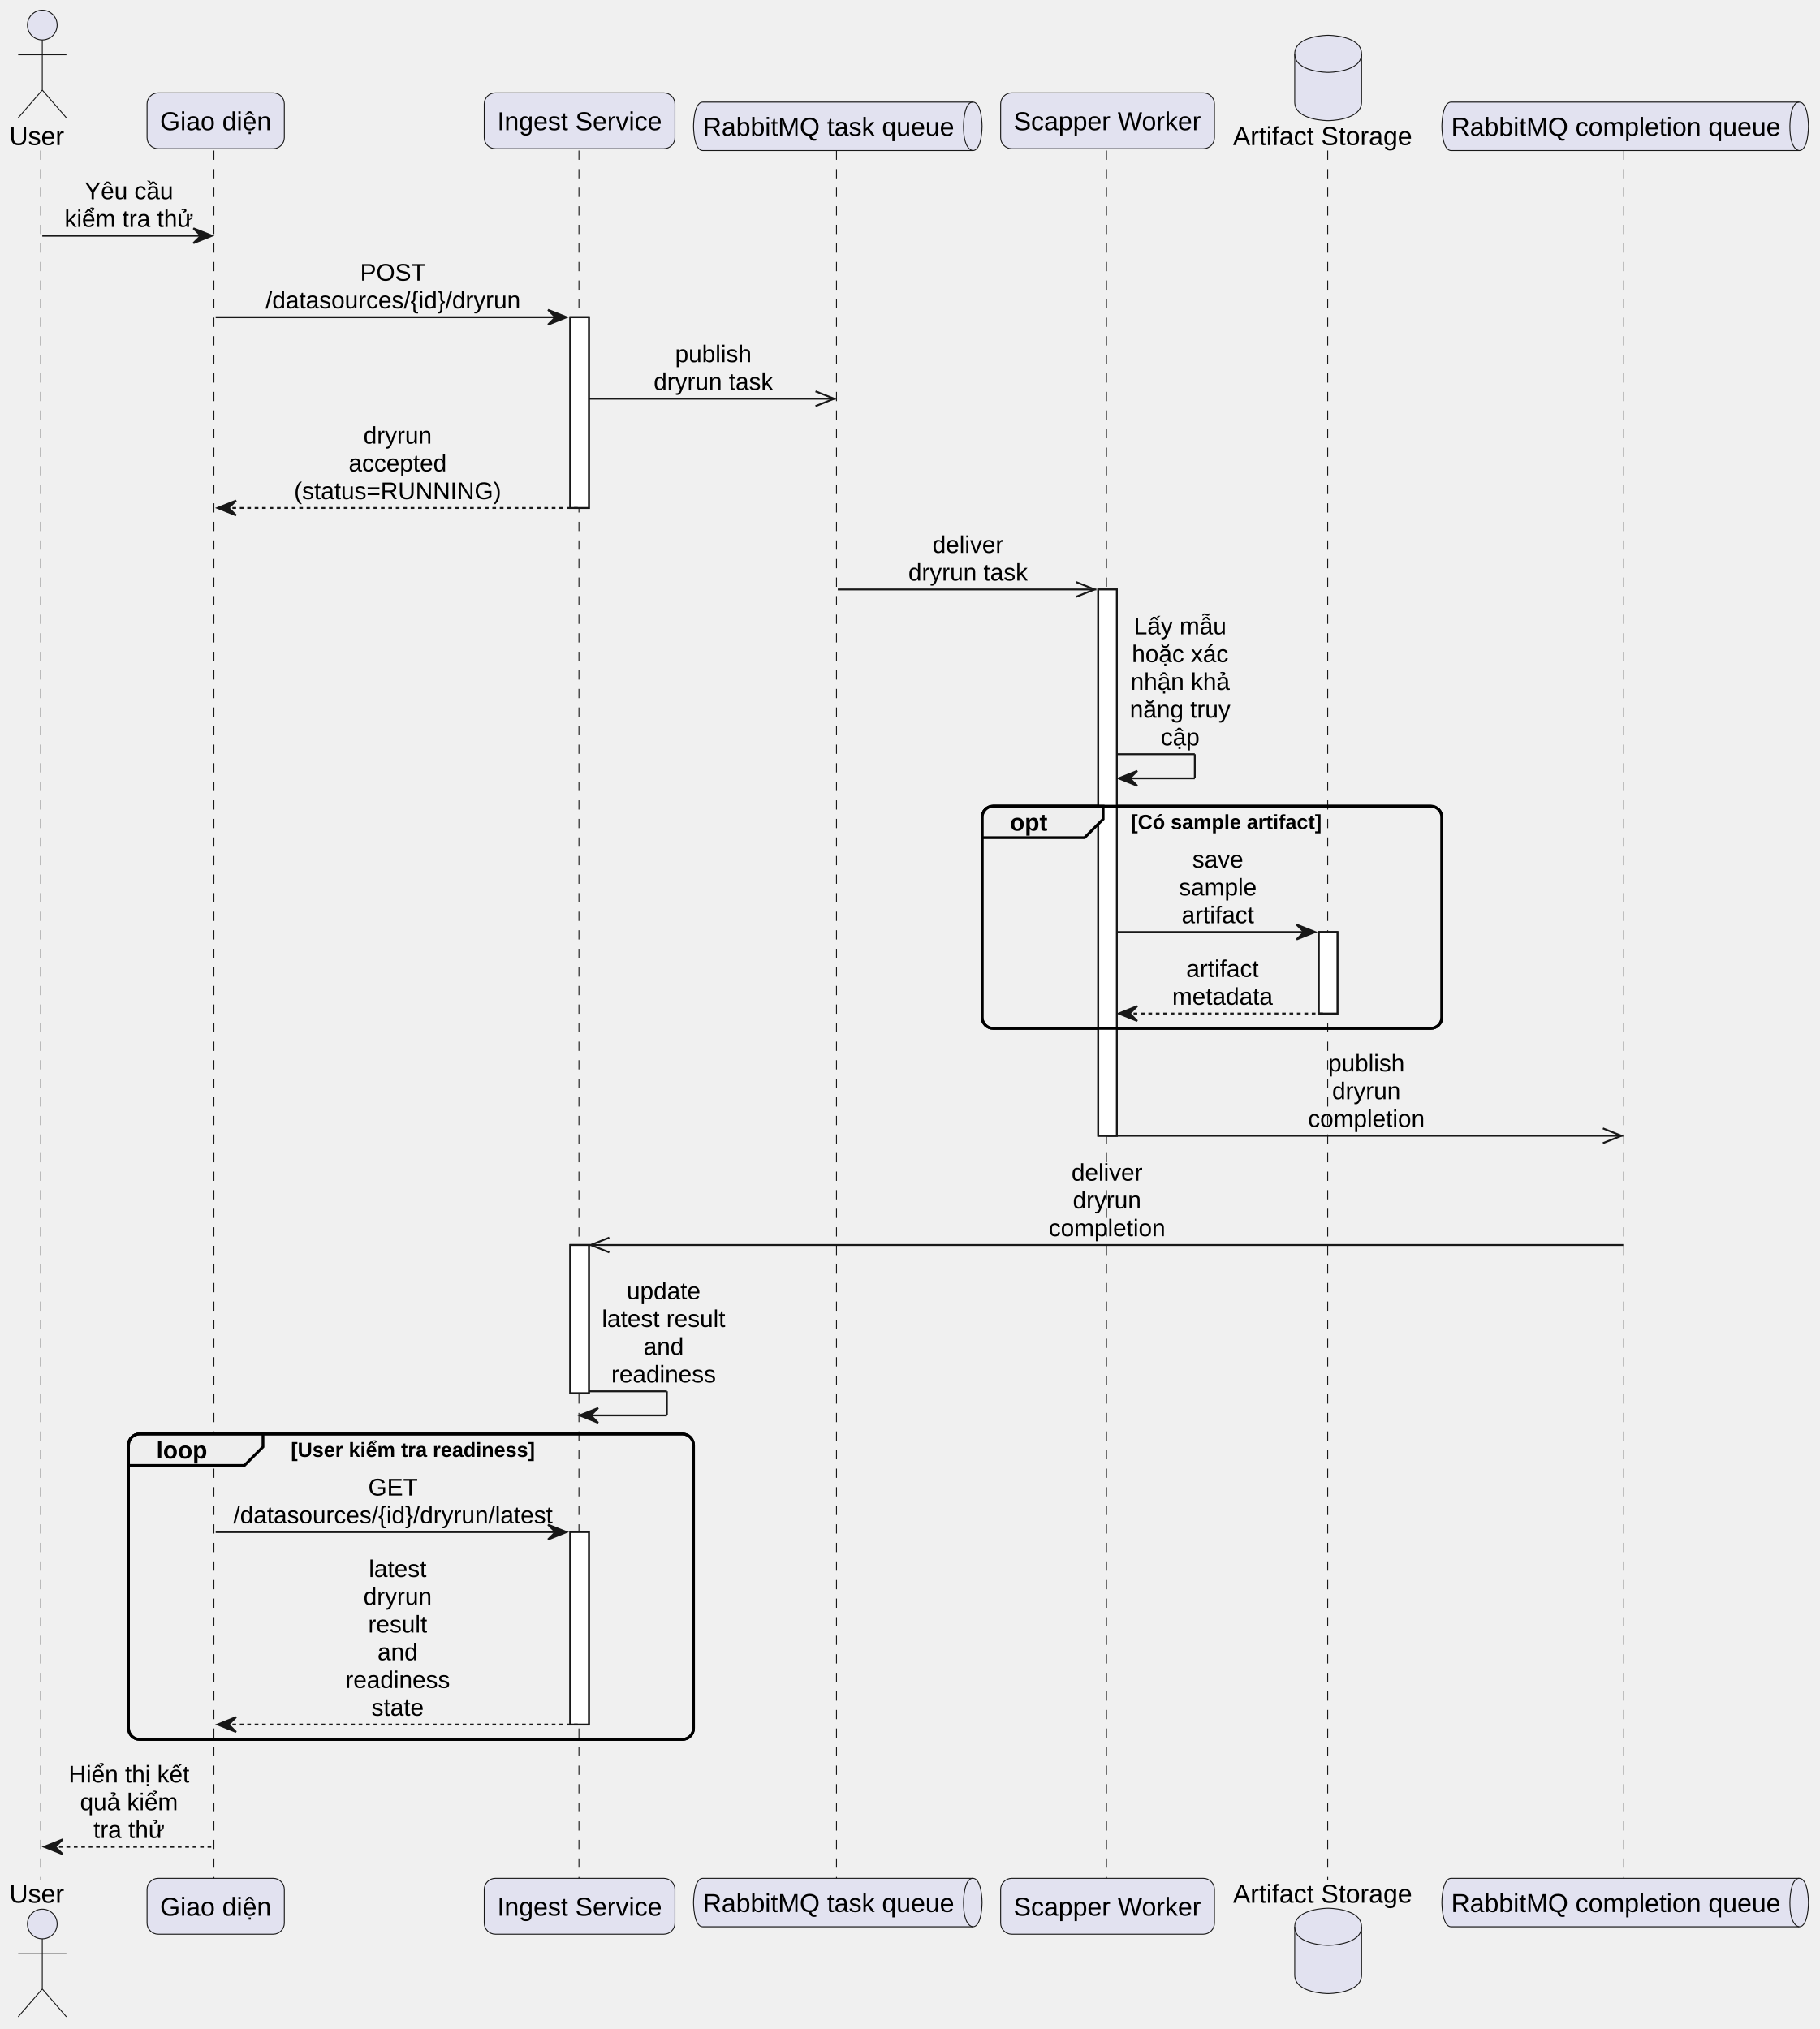
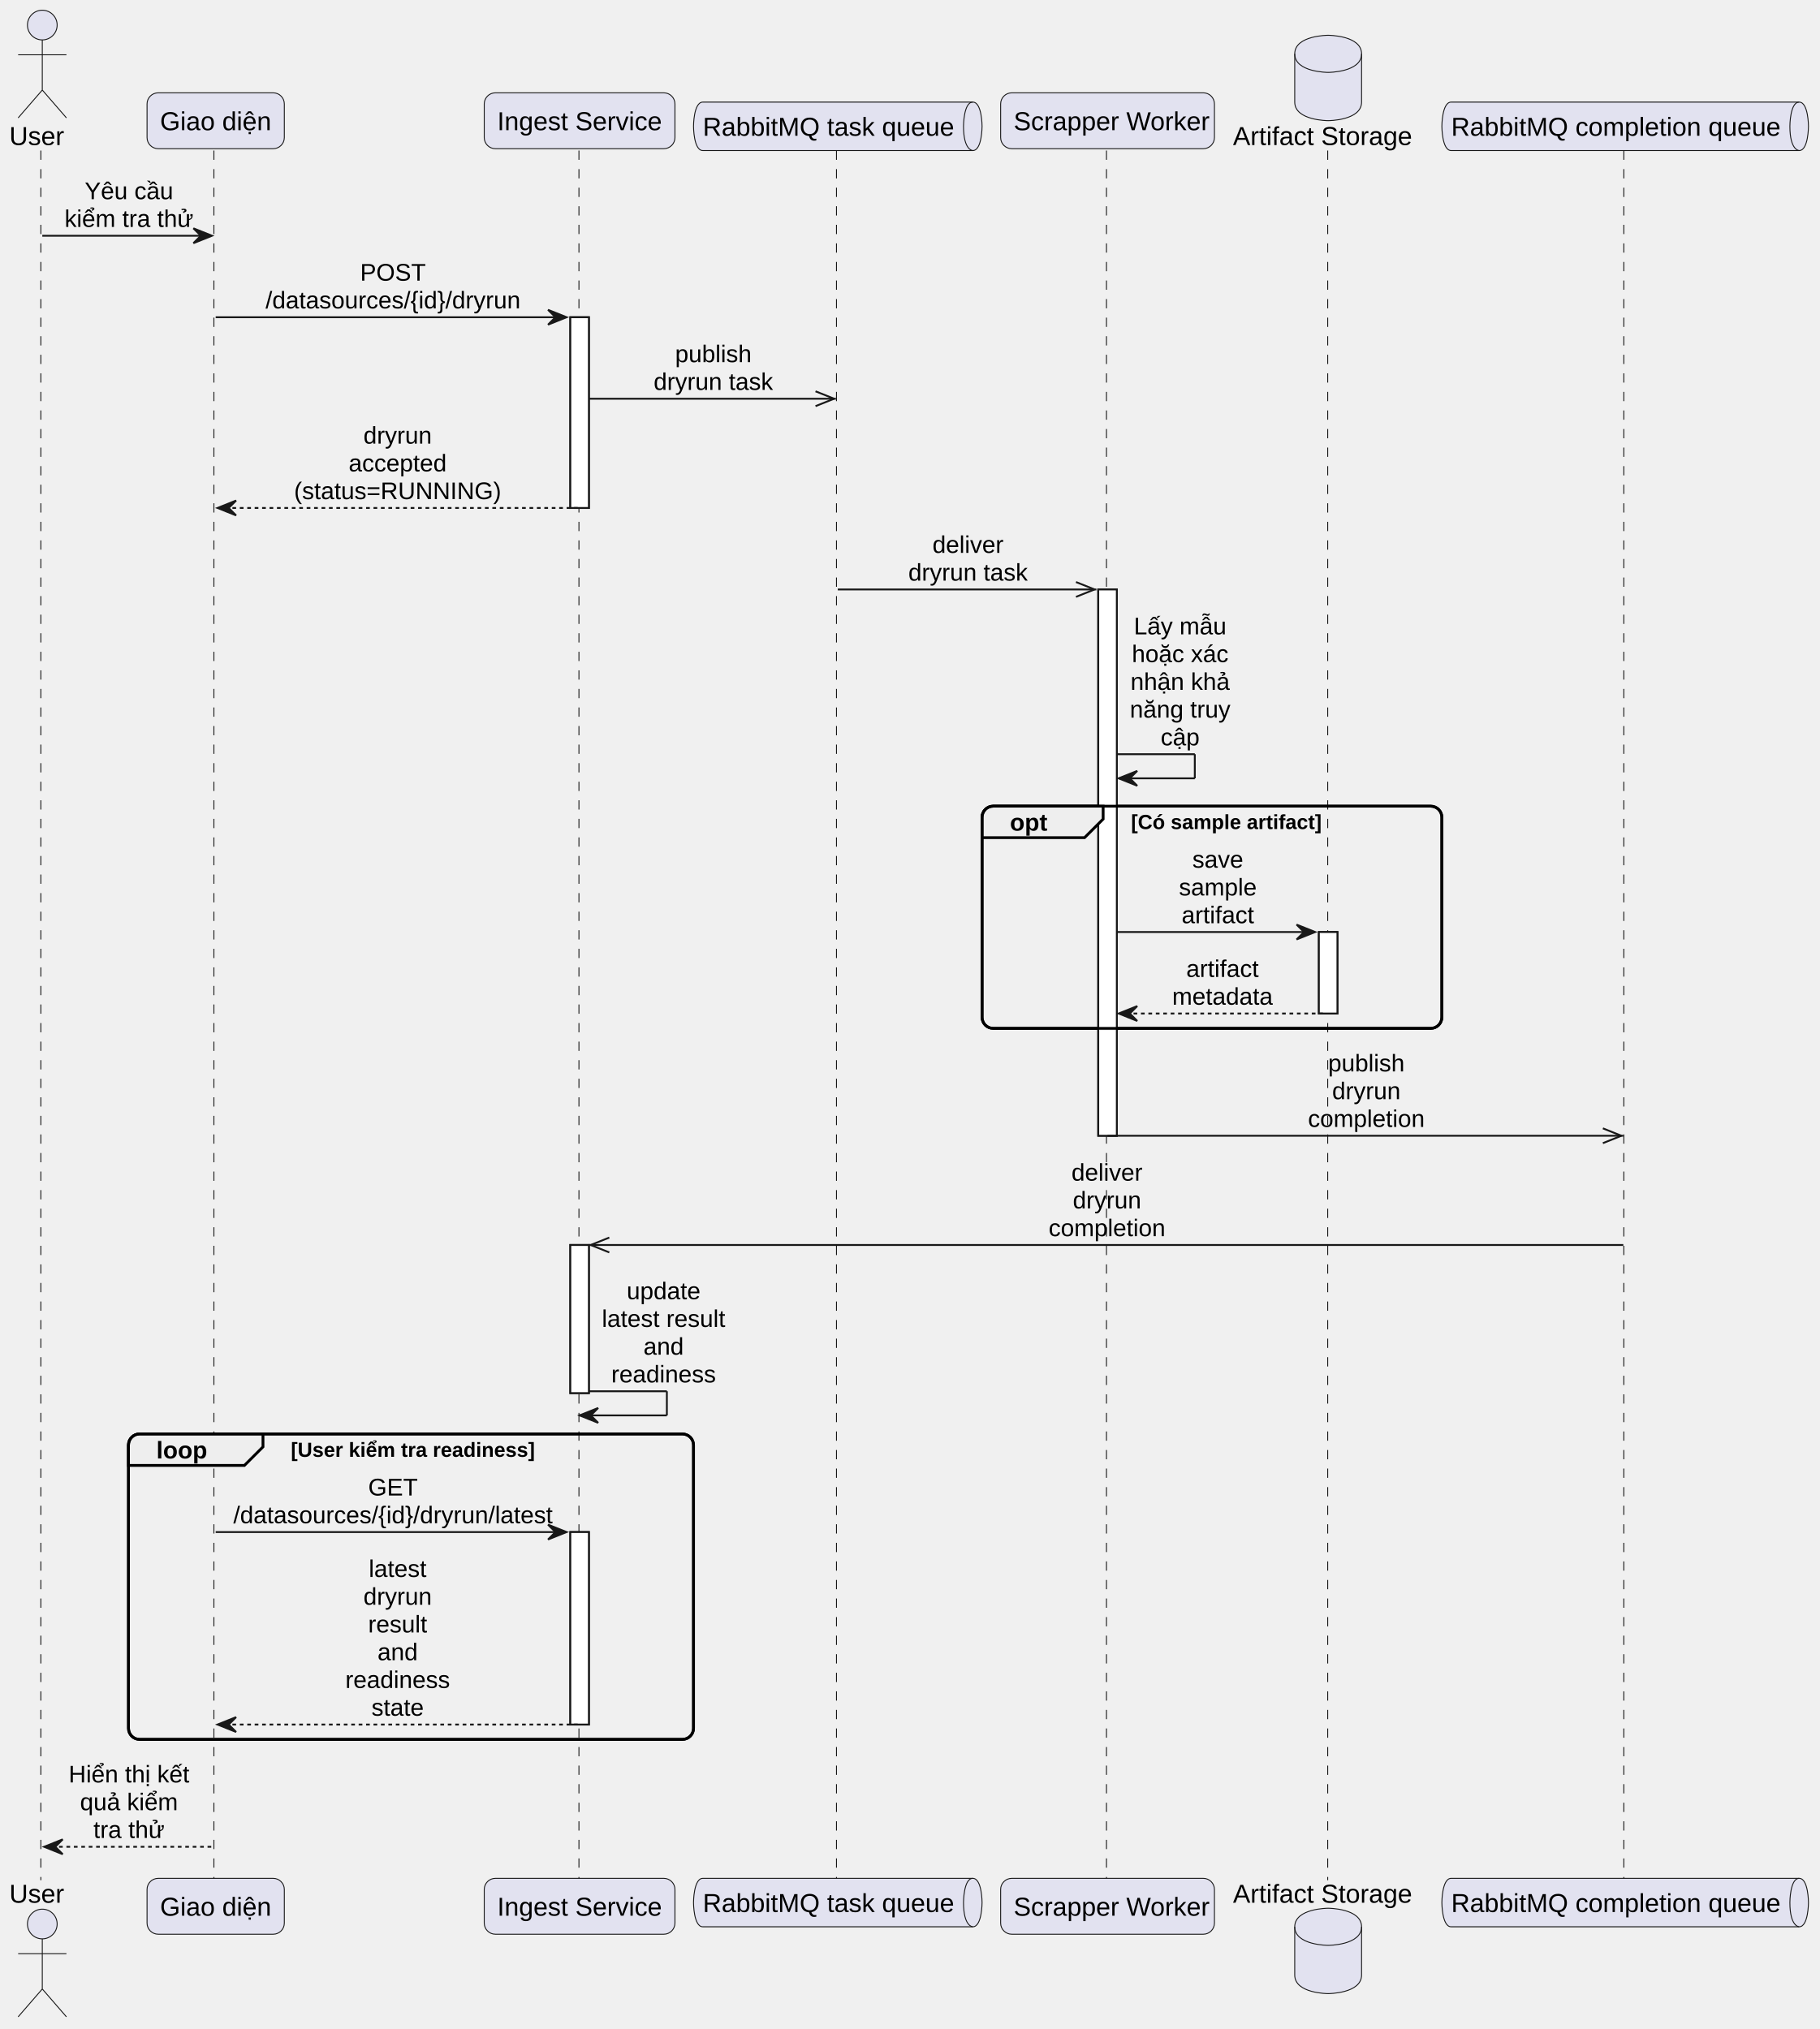
<svg xmlns="http://www.w3.org/2000/svg" contentStyleType="text/css" data-diagram-type="SEQUENCE" height="1093px" preserveAspectRatio="none" style="width:980px;height:1093px;background:#FFFFFF;" version="1.1" viewBox="0 0 980 1093" width="980px" zoomAndPan="magnify">
  <defs />
  <g>
    <g>
      <rect fill="#FFFFFF" height="102.744" style="stroke:#181818;stroke-width:1;" width="10" x="307.155" y="170.894" />
    </g>
    <g>
      <rect fill="#FFFFFF" height="79.795" style="stroke:#181818;stroke-width:1;" width="10" x="307.155" y="670.663" />
    </g>
    <g>
      <rect fill="#FFFFFF" height="103.692" style="stroke:#181818;stroke-width:1;" width="10" x="307.155" y="825.304" />
    </g>
    <g>
      <rect fill="#FFFFFF" height="294.282" style="stroke:#181818;stroke-width:1;" width="10" x="591.489" y="317.535" />
    </g>
    <g>
      <rect fill="#FFFFFF" height="43.898" style="stroke:#181818;stroke-width:1;" width="10" x="710.306" y="502.073" />
    </g>
    <rect fill="none" height="119.692" rx="6" ry="6" style="stroke:#000000;stroke-width:1.5;" width="247.634" x="528.917" y="434.278" />
    <rect fill="none" height="164.539" rx="6" ry="6" style="stroke:#000000;stroke-width:1.5;" width="304.31" x="69.2" y="772.458" />
    <g>
      <rect fill="#000000" fill-opacity="0" height="931.744" width="8" x="18.779" y="81.099" />
      <line style="stroke:#181818;stroke-width:0.5;stroke-dasharray:5,5;" x1="22" x2="22" y1="81.099" y2="1012.843" />
    </g>
    <g>
      <rect fill="#000000" fill-opacity="0" height="931.744" width="8" x="112.165" y="81.099" />
      <line style="stroke:#181818;stroke-width:0.5;stroke-dasharray:5,5;" x1="115.2" x2="115.2" y1="81.099" y2="1012.843" />
    </g>
    <g>
      <rect fill="#000000" fill-opacity="0" height="931.744" width="8" x="308.155" y="81.099" />
      <line style="stroke:#181818;stroke-width:0.5;stroke-dasharray:5,5;" x1="311.8" x2="311.8" y1="81.099" y2="1012.843" />
    </g>
    <g>
      <rect fill="#000000" fill-opacity="0" height="931.744" width="8" x="447.213" y="81.099" />
      <line style="stroke:#181818;stroke-width:0.5;stroke-dasharray:5,5;" x1="450.51" x2="450.51" y1="81.099" y2="1012.843" />
    </g>
    <g>
      <rect fill="#000000" fill-opacity="0" height="931.744" width="8" x="592.489" y="81.099" />
      <line style="stroke:#181818;stroke-width:0.5;stroke-dasharray:5,5;" x1="595.917" x2="595.917" y1="81.099" y2="1012.843" />
    </g>
    <g>
      <rect fill="#000000" fill-opacity="0" height="931.744" width="8" x="711.306" y="81.099" />
      <line style="stroke:#181818;stroke-width:0.5;stroke-dasharray:5,5;" x1="715.061" x2="715.061" y1="81.099" y2="1012.843" />
    </g>
    <g>
      <rect fill="#000000" fill-opacity="0" height="931.744" width="8" x="871.267" y="81.099" />
      <line style="stroke:#181818;stroke-width:0.5;stroke-dasharray:5,5;" x1="874.55" x2="874.55" y1="81.099" y2="1012.843" />
    </g>
    <g class="participant participant-head" data-participant="User">
      <text fill="#000000" font-family="Arial" font-size="14" lengthAdjust="spacing" textLength="29.559" x="5" y="78.132">User</text>
      <ellipse cx="22.779" cy="13.5" fill="#E2E2F0" rx="8" ry="8" style="stroke:#181818;stroke-width:0.5;" />
      <path d="M22.779,21.5 L22.779,48.5 M9.779,29.5 L35.779,29.5 M22.779,48.5 L9.779,63.5 M22.779,48.5 L35.779,63.5" fill="none" style="stroke:#181818;stroke-width:0.5;" />
    </g>
    <g class="participant participant-tail" data-participant="User">
      <text fill="#000000" font-family="Arial" font-size="14" lengthAdjust="spacing" textLength="29.559" x="5" y="1024.975">User</text>
      <ellipse cx="22.779" cy="1036.441" fill="#E2E2F0" rx="8" ry="8" style="stroke:#181818;stroke-width:0.5;" />
      <path d="M22.779,1044.441 L22.779,1071.441 M9.779,1052.441 L35.779,1052.441 M22.779,1071.441 L9.779,1086.441 M22.779,1071.441 L35.779,1086.441" fill="none" style="stroke:#181818;stroke-width:0.5;" />
    </g>
    <g class="participant participant-head" data-participant="UI">
      <rect fill="#E2E2F0" height="30.099" rx="6" ry="6" style="stroke:#181818;stroke-width:0.5;" width="73.931" x="79.2" y="50" />
      <text fill="#000000" font-family="Arial" font-size="14" lengthAdjust="spacing" textLength="59.931" x="86.2" y="70.132">Giao diện</text>
    </g>
    <g class="participant participant-tail" data-participant="UI">
      <rect fill="#E2E2F0" height="30.099" rx="6" ry="6" style="stroke:#181818;stroke-width:0.5;" width="73.931" x="79.2" y="1011.843" />
      <text fill="#000000" font-family="Arial" font-size="14" lengthAdjust="spacing" textLength="59.931" x="86.2" y="1031.975">Giao diện</text>
    </g>
    <g class="participant participant-head" data-participant="IngestService">
      <rect fill="#E2E2F0" height="30.099" rx="6" ry="6" style="stroke:#181818;stroke-width:0.5;" width="102.71" x="260.8" y="50" />
      <text fill="#000000" font-family="Arial" font-size="14" lengthAdjust="spacing" textLength="88.71" x="267.8" y="70.132">Ingest Service</text>
    </g>
    <g class="participant participant-tail" data-participant="IngestService">
      <rect fill="#E2E2F0" height="30.099" rx="6" ry="6" style="stroke:#181818;stroke-width:0.5;" width="102.71" x="260.8" y="1011.843" />
      <text fill="#000000" font-family="Arial" font-size="14" lengthAdjust="spacing" textLength="88.71" x="267.8" y="1031.975">Ingest Service</text>
    </g>
    <g class="participant participant-head" data-participant="TaskQueue">
      <path d="M378.51,55 L523.917,55 C528.917,55 528.917,68.049 528.917,68.049 C528.917,68.049 528.917,81.099 523.917,81.099 L378.51,81.099 C373.51,81.099 373.51,68.049 373.51,68.049 C373.51,68.049 373.51,55 378.51,55" fill="#E2E2F0" style="stroke:#181818;stroke-width:0.5;" />
      <path d="M523.917,55 C518.917,55 518.917,68.049 518.917,68.049 C518.917,81.099 523.917,81.099 523.917,81.099" fill="none" style="stroke:#181818;stroke-width:0.5;" />
-       <text fill="#000000" font-family="Arial" font-size="14" lengthAdjust="spacing" textLength="135.406" x="378.51" y="73.132">RabbitMQ task queue</text>
+       <text fill="#000000" font-family="Arial" font-size="14" lengthAdjust="spacing" textLength="135.406" x="378.51" y="73.132">RabbitMQ task
+                 queue</text>
    </g>
    <g class="participant participant-tail" data-participant="TaskQueue">
      <path d="M378.51,1011.843 L523.917,1011.843 C528.917,1011.843 528.917,1024.892 528.917,1024.892 C528.917,1024.892 528.917,1037.941 523.917,1037.941 L378.51,1037.941 C373.51,1037.941 373.51,1024.892 373.51,1024.892 C373.51,1024.892 373.51,1011.843 378.51,1011.843" fill="#E2E2F0" style="stroke:#181818;stroke-width:0.5;" />
      <path d="M523.917,1011.843 C518.917,1011.843 518.917,1024.892 518.917,1024.892 C518.917,1037.941 523.917,1037.941 523.917,1037.941" fill="none" style="stroke:#181818;stroke-width:0.5;" />
-       <text fill="#000000" font-family="Arial" font-size="14" lengthAdjust="spacing" textLength="135.406" x="378.51" y="1029.975">RabbitMQ task queue</text>
+       <text fill="#000000" font-family="Arial" font-size="14" lengthAdjust="spacing" textLength="135.406" x="378.51" y="1029.975">RabbitMQ task
+                 queue</text>
    </g>
    <g class="participant participant-head" data-participant="Worker">
      <rect fill="#E2E2F0" height="30.099" rx="6" ry="6" style="stroke:#181818;stroke-width:0.5;" width="115.144" x="538.917" y="50" />
-       <text fill="#000000" font-family="Arial" font-size="14" lengthAdjust="spacing" textLength="101.144" x="545.917" y="70.132">Scapper Worker</text>
+       <text fill="#000000" font-family="Arial" font-size="14" lengthAdjust="spacing" textLength="101.144" x="545.917" y="70.132">Scrapper Worker</text>
    </g>
    <g class="participant participant-tail" data-participant="Worker">
      <rect fill="#E2E2F0" height="30.099" rx="6" ry="6" style="stroke:#181818;stroke-width:0.5;" width="115.144" x="538.917" y="1011.843" />
-       <text fill="#000000" font-family="Arial" font-size="14" lengthAdjust="spacing" textLength="101.144" x="545.917" y="1031.975">Scapper Worker</text>
+       <text fill="#000000" font-family="Arial" font-size="14" lengthAdjust="spacing" textLength="101.144" x="545.917" y="1031.975">Scrapper Worker</text>
    </g>
    <g class="participant participant-head" data-participant="Storage">
-       <text fill="#000000" font-family="Arial" font-size="14" lengthAdjust="spacing" textLength="96.489" x="664.061" y="78.132">Artifact Storage</text>
+       <text fill="#000000" font-family="Arial" font-size="14" lengthAdjust="spacing" textLength="96.489" x="664.061" y="78.132">Artifact
+                 Storage</text>
      <path d="M697.306,29 C697.306,19 715.306,19 715.306,19 C715.306,19 733.306,19 733.306,29 L733.306,55 C733.306,65 715.306,65 715.306,65 C715.306,65 697.306,65 697.306,55 L697.306,29" fill="#E2E2F0" style="stroke:#181818;stroke-width:0.5;" />
      <path d="M697.306,29 C697.306,39 715.306,39 715.306,39 C715.306,39 733.306,39 733.306,29" fill="none" style="stroke:#181818;stroke-width:0.5;" />
    </g>
    <g class="participant participant-tail" data-participant="Storage">
-       <text fill="#000000" font-family="Arial" font-size="14" lengthAdjust="spacing" textLength="96.489" x="664.061" y="1024.975">Artifact Storage</text>
+       <text fill="#000000" font-family="Arial" font-size="14" lengthAdjust="spacing" textLength="96.489" x="664.061" y="1024.975">Artifact
+                 Storage</text>
      <path d="M697.306,1037.941 C697.306,1027.941 715.306,1027.941 715.306,1027.941 C715.306,1027.941 733.306,1027.941 733.306,1037.941 L733.306,1063.941 C733.306,1073.941 715.306,1073.941 715.306,1073.941 C715.306,1073.941 697.306,1073.941 697.306,1063.941 L697.306,1037.941" fill="#E2E2F0" style="stroke:#181818;stroke-width:0.5;" />
      <path d="M697.306,1037.941 C697.306,1047.941 715.306,1047.941 715.306,1047.941 C715.306,1047.941 733.306,1047.941 733.306,1037.941" fill="none" style="stroke:#181818;stroke-width:0.5;" />
    </g>
    <g class="participant participant-head" data-participant="CompletionQueue">
      <path d="M781.55,55 L968.984,55 C973.984,55 973.984,68.049 973.984,68.049 C973.984,68.049 973.984,81.099 968.984,81.099 L781.55,81.099 C776.55,81.099 776.55,68.049 776.55,68.049 C776.55,68.049 776.55,55 781.55,55" fill="#E2E2F0" style="stroke:#181818;stroke-width:0.5;" />
      <path d="M968.984,55 C963.984,55 963.984,68.049 963.984,68.049 C963.984,81.099 968.984,81.099 968.984,81.099" fill="none" style="stroke:#181818;stroke-width:0.5;" />
-       <text fill="#000000" font-family="Arial" font-size="14" lengthAdjust="spacing" textLength="177.434" x="781.55" y="73.132">RabbitMQ completion queue</text>
+       <text fill="#000000" font-family="Arial" font-size="14" lengthAdjust="spacing" textLength="177.434" x="781.55" y="73.132">RabbitMQ completion
+                 queue</text>
    </g>
    <g class="participant participant-tail" data-participant="CompletionQueue">
      <path d="M781.55,1011.843 L968.984,1011.843 C973.984,1011.843 973.984,1024.892 973.984,1024.892 C973.984,1024.892 973.984,1037.941 968.984,1037.941 L781.55,1037.941 C776.55,1037.941 776.55,1024.892 776.55,1024.892 C776.55,1024.892 776.55,1011.843 781.55,1011.843" fill="#E2E2F0" style="stroke:#181818;stroke-width:0.5;" />
      <path d="M968.984,1011.843 C963.984,1011.843 963.984,1024.892 963.984,1024.892 C963.984,1037.941 968.984,1037.941 968.984,1037.941" fill="none" style="stroke:#181818;stroke-width:0.5;" />
-       <text fill="#000000" font-family="Arial" font-size="14" lengthAdjust="spacing" textLength="177.434" x="781.55" y="1029.975">RabbitMQ completion queue</text>
+       <text fill="#000000" font-family="Arial" font-size="14" lengthAdjust="spacing" textLength="177.434" x="781.55" y="1029.975">RabbitMQ
+                 completion queue</text>
    </g>
    <g>
      <rect fill="#FFFFFF" height="102.744" style="stroke:#181818;stroke-width:1;" width="10" x="307.155" y="170.894" />
    </g>
    <g>
      <rect fill="#FFFFFF" height="79.795" style="stroke:#181818;stroke-width:1;" width="10" x="307.155" y="670.663" />
    </g>
    <g>
      <rect fill="#FFFFFF" height="103.692" style="stroke:#181818;stroke-width:1;" width="10" x="307.155" y="825.304" />
    </g>
    <g>
      <rect fill="#FFFFFF" height="294.282" style="stroke:#181818;stroke-width:1;" width="10" x="591.489" y="317.535" />
    </g>
    <g>
      <rect fill="#FFFFFF" height="43.898" style="stroke:#181818;stroke-width:1;" width="10" x="710.306" y="502.073" />
    </g>
    <g class="message" data-participant-1="User" data-participant-2="UI">
      <polygon fill="#181818" points="104.165,122.996,114.165,126.996,104.165,130.996,108.165,126.996" style="stroke:#181818;stroke-width:1;" />
      <line style="stroke:#181818;stroke-width:1;" x1="22.779" x2="110.165" y1="126.996" y2="126.996" />
      <text fill="#000000" font-family="Arial" font-size="13" lengthAdjust="spacing" textLength="23.131" x="45.621" y="107.293">Yêu</text>
      <text fill="#000000" font-family="Arial" font-size="13" lengthAdjust="spacing" textLength="3.612" x="68.752" y="107.293"> </text>
      <text fill="#000000" font-family="Arial" font-size="13" lengthAdjust="spacing" textLength="20.96" x="72.364" y="107.293">cầu</text>
      <text fill="#000000" font-family="Arial" font-size="13" lengthAdjust="spacing" textLength="27.447" x="34.779" y="122.241">kiểm</text>
      <text fill="#000000" font-family="Arial" font-size="13" lengthAdjust="spacing" textLength="3.612" x="62.227" y="122.241"> </text>
      <text fill="#000000" font-family="Arial" font-size="13" lengthAdjust="spacing" textLength="15.171" x="65.838" y="122.241">tra</text>
      <text fill="#000000" font-family="Arial" font-size="13" lengthAdjust="spacing" textLength="3.612" x="81.009" y="122.241"> </text>
      <text fill="#000000" font-family="Arial" font-size="13" lengthAdjust="spacing" textLength="19.544" x="84.621" y="122.241">thử</text>
    </g>
    <g class="message" data-participant-1="UI" data-participant-2="IngestService">
      <polygon fill="#181818" points="295.155,166.894,305.155,170.894,295.155,174.894,299.155,170.894" style="stroke:#181818;stroke-width:1;" />
      <line style="stroke:#181818;stroke-width:1;" x1="116.165" x2="301.155" y1="170.894" y2="170.894" />
      <text fill="#000000" font-family="Arial" font-size="13" lengthAdjust="spacing" textLength="35.395" x="193.963" y="151.19">POST</text>
      <text fill="#000000" font-family="Arial" font-size="13" lengthAdjust="spacing" textLength="137.306" x="143.007" y="166.139">/datasources/{id}/dryrun</text>
    </g>
    <g class="message" data-participant-1="IngestService" data-participant-2="TaskQueue">
      <line style="stroke:#181818;stroke-width:1;" x1="449.213" x2="439.213" y1="214.791" y2="210.791" />
      <line style="stroke:#181818;stroke-width:1;" x1="449.213" x2="439.213" y1="214.791" y2="218.791" />
      <line style="stroke:#181818;stroke-width:1;" x1="317.155" x2="450.213" y1="214.791" y2="214.791" />
      <text fill="#000000" font-family="Arial" font-size="13" lengthAdjust="spacing" textLength="41.196" x="363.586" y="195.087">publish</text>
      <text fill="#000000" font-family="Arial" font-size="13" lengthAdjust="spacing" textLength="36.848" x="352.033" y="210.036">dryrun</text>
      <text fill="#000000" font-family="Arial" font-size="13" lengthAdjust="spacing" textLength="3.612" x="388.882" y="210.036"> </text>
      <text fill="#000000" font-family="Arial" font-size="13" lengthAdjust="spacing" textLength="23.842" x="392.493" y="210.036">task</text>
    </g>
    <g class="message" data-participant-1="IngestService" data-participant-2="UI">
      <polygon fill="#181818" points="127.165,269.637,117.165,273.637,127.165,277.637,123.165,273.637" style="stroke:#181818;stroke-width:1;" />
      <line style="stroke:#181818;stroke-width:1;stroke-dasharray:2,2;" x1="121.165" x2="311.155" y1="273.637" y2="273.637" />
      <text fill="#000000" font-family="Arial" font-size="13" lengthAdjust="spacing" textLength="36.848" x="195.736" y="238.985">dryrun</text>
      <text fill="#000000" font-family="Arial" font-size="13" lengthAdjust="spacing" textLength="52.762" x="187.78" y="253.934">accepted</text>
      <text fill="#000000" font-family="Arial" font-size="13" lengthAdjust="spacing" textLength="111.598" x="158.361" y="268.882">(status=RUNNING)</text>
    </g>
    <g class="message" data-participant-1="TaskQueue" data-participant-2="Worker">
      <line style="stroke:#181818;stroke-width:1;" x1="589.489" x2="579.489" y1="317.535" y2="313.535" />
      <line style="stroke:#181818;stroke-width:1;" x1="589.489" x2="579.489" y1="317.535" y2="321.535" />
      <line style="stroke:#181818;stroke-width:1;" x1="451.213" x2="590.489" y1="317.535" y2="317.535" />
      <text fill="#000000" font-family="Arial" font-size="13" lengthAdjust="spacing" textLength="38.295" x="502.203" y="297.831">deliver</text>
      <text fill="#000000" font-family="Arial" font-size="13" lengthAdjust="spacing" textLength="36.848" x="489.2" y="312.78">dryrun</text>
      <text fill="#000000" font-family="Arial" font-size="13" lengthAdjust="spacing" textLength="3.612" x="526.048" y="312.78"> </text>
      <text fill="#000000" font-family="Arial" font-size="13" lengthAdjust="spacing" textLength="23.842" x="529.66" y="312.78">task</text>
    </g>
    <g class="message" data-participant-1="Worker" data-participant-2="Worker">
      <line style="stroke:#181818;stroke-width:1;" x1="601.489" x2="643.489" y1="406.278" y2="406.278" />
      <line style="stroke:#181818;stroke-width:1;" x1="643.489" x2="643.489" y1="406.278" y2="419.278" />
      <line style="stroke:#181818;stroke-width:1;" x1="602.489" x2="643.489" y1="419.278" y2="419.278" />
      <polygon fill="#181818" points="612.489,415.278,602.489,419.278,612.489,423.278,608.489,419.278" style="stroke:#181818;stroke-width:1;" />
      <text fill="#000000" font-family="Arial" font-size="13" lengthAdjust="spacing" textLength="20.96" x="610.66" y="341.728">Lấy</text>
      <text fill="#000000" font-family="Arial" font-size="13" lengthAdjust="spacing" textLength="3.612" x="631.62" y="341.728"> </text>
      <text fill="#000000" font-family="Arial" font-size="13" lengthAdjust="spacing" textLength="25.289" x="635.231" y="341.728">mẫu</text>
      <text fill="#000000" font-family="Arial" font-size="13" lengthAdjust="spacing" textLength="28.19" x="609.574" y="356.677">hoặc</text>
      <text fill="#000000" font-family="Arial" font-size="13" lengthAdjust="spacing" textLength="3.612" x="637.764" y="356.677"> </text>
      <text fill="#000000" font-family="Arial" font-size="13" lengthAdjust="spacing" textLength="20.23" x="641.376" y="356.677">xác</text>
      <text fill="#000000" font-family="Arial" font-size="13" lengthAdjust="spacing" textLength="28.92" x="608.844" y="371.626">nhận</text>
      <text fill="#000000" font-family="Arial" font-size="13" lengthAdjust="spacing" textLength="3.612" x="637.764" y="371.626"> </text>
      <text fill="#000000" font-family="Arial" font-size="13" lengthAdjust="spacing" textLength="20.96" x="641.376" y="371.626">khả</text>
      <text fill="#000000" font-family="Arial" font-size="13" lengthAdjust="spacing" textLength="28.92" x="608.489" y="386.575">năng</text>
      <text fill="#000000" font-family="Arial" font-size="13" lengthAdjust="spacing" textLength="3.612" x="637.409" y="386.575"> </text>
      <text fill="#000000" font-family="Arial" font-size="13" lengthAdjust="spacing" textLength="21.671" x="641.02" y="386.575">truy</text>
      <text fill="#000000" font-family="Arial" font-size="13" lengthAdjust="spacing" textLength="20.96" x="625.11" y="401.523">cập</text>
    </g>
    <path d="M534.917,434.278 L594.127,434.278 L594.127,441.227 L584.127,451.227 L528.917,451.227 L528.917,440.278 A6,6 0 0 1 534.917,434.278" fill="#EEEEEE" style="stroke:#000000;stroke-width:1.5;" />
    <rect fill="none" height="119.692" rx="6" ry="6" style="stroke:#000000;stroke-width:1.5;" width="247.634" x="528.917" y="434.278" />
    <text fill="#000000" font-family="Arial" font-size="13" font-weight="bold" lengthAdjust="spacing" textLength="20.211" x="543.917" y="447.472">opt</text>
    <text fill="#000000" font-family="Arial" font-size="11" font-weight="bold" lengthAdjust="spacing" textLength="102.69" x="609.127" y="446.596">[Có sample artifact]</text>
    <g class="message" data-participant-1="Worker" data-participant-2="Storage">
      <polygon fill="#181818" points="698.306,498.073,708.306,502.073,698.306,506.073,702.306,502.073" style="stroke:#181818;stroke-width:1;" />
      <line style="stroke:#181818;stroke-width:1;" x1="601.489" x2="704.306" y1="502.073" y2="502.073" />
      <text fill="#000000" font-family="Arial" font-size="13" lengthAdjust="spacing" textLength="27.46" x="642.167" y="467.421">save</text>
      <text fill="#000000" font-family="Arial" font-size="13" lengthAdjust="spacing" textLength="41.907" x="634.944" y="482.37">sample</text>
      <text fill="#000000" font-family="Arial" font-size="13" lengthAdjust="spacing" textLength="39.013" x="636.391" y="497.318">artifact</text>
    </g>
    <g class="message" data-participant-1="Storage" data-participant-2="Worker">
      <polygon fill="#181818" points="612.489,541.971,602.489,545.971,612.489,549.971,608.489,545.971" style="stroke:#181818;stroke-width:1;" />
      <line style="stroke:#181818;stroke-width:1;stroke-dasharray:2,2;" x1="606.489" x2="714.306" y1="545.971" y2="545.971" />
      <text fill="#000000" font-family="Arial" font-size="13" lengthAdjust="spacing" textLength="39.013" x="638.891" y="526.267">artifact</text>
      <text fill="#000000" font-family="Arial" font-size="13" lengthAdjust="spacing" textLength="54.203" x="631.296" y="541.216">metadata</text>
    </g>
    <g class="message" data-participant-1="Worker" data-participant-2="CompletionQueue">
      <line style="stroke:#181818;stroke-width:1;" x1="873.267" x2="863.267" y1="611.817" y2="607.817" />
      <line style="stroke:#181818;stroke-width:1;" x1="873.267" x2="863.267" y1="611.817" y2="615.817" />
      <line style="stroke:#181818;stroke-width:1;" x1="596.489" x2="874.267" y1="611.817" y2="611.817" />
      <text fill="#000000" font-family="Arial" font-size="13" lengthAdjust="spacing" textLength="41.196" x="715.28" y="577.165">publish</text>
      <text fill="#000000" font-family="Arial" font-size="13" lengthAdjust="spacing" textLength="36.848" x="717.454" y="592.113">dryrun</text>
      <text fill="#000000" font-family="Arial" font-size="13" lengthAdjust="spacing" textLength="62.867" x="704.444" y="607.062">completion</text>
    </g>
    <g class="message" data-participant-1="CompletionQueue" data-participant-2="IngestService">
      <line style="stroke:#181818;stroke-width:1;" x1="318.155" x2="328.155" y1="670.663" y2="666.663" />
      <line style="stroke:#181818;stroke-width:1;" x1="318.155" x2="328.155" y1="670.663" y2="674.663" />
      <line style="stroke:#181818;stroke-width:1;" x1="317.155" x2="874.267" y1="670.663" y2="670.663" />
      <text fill="#000000" font-family="Arial" font-size="13" lengthAdjust="spacing" textLength="38.295" x="577.063" y="636.011">deliver</text>
      <text fill="#000000" font-family="Arial" font-size="13" lengthAdjust="spacing" textLength="36.848" x="577.787" y="650.96">dryrun</text>
      <text fill="#000000" font-family="Arial" font-size="13" lengthAdjust="spacing" textLength="62.867" x="564.778" y="665.908">completion</text>
    </g>
    <g class="message" data-participant-1="IngestService" data-participant-2="IngestService">
      <line style="stroke:#181818;stroke-width:1;" x1="317.155" x2="359.155" y1="749.458" y2="749.458" />
      <line style="stroke:#181818;stroke-width:1;" x1="359.155" x2="359.155" y1="749.458" y2="762.458" />
      <line style="stroke:#181818;stroke-width:1;" x1="312.155" x2="359.155" y1="762.458" y2="762.458" />
      <polygon fill="#181818" points="322.155,758.458,312.155,762.458,322.155,766.458,318.155,762.458" style="stroke:#181818;stroke-width:1;" />
      <text fill="#000000" font-family="Arial" font-size="13" lengthAdjust="spacing" textLength="39.762" x="337.511" y="699.857">update</text>
      <text fill="#000000" font-family="Arial" font-size="13" lengthAdjust="spacing" textLength="31.072" x="324.155" y="714.806">latest</text>
      <text fill="#000000" font-family="Arial" font-size="13" lengthAdjust="spacing" textLength="3.612" x="355.227" y="714.806"> </text>
      <text fill="#000000" font-family="Arial" font-size="13" lengthAdjust="spacing" textLength="31.789" x="358.839" y="714.806">result</text>
      <text fill="#000000" font-family="Arial" font-size="13" lengthAdjust="spacing" textLength="21.69" x="346.547" y="729.754">and</text>
      <text fill="#000000" font-family="Arial" font-size="13" lengthAdjust="spacing" textLength="56.367" x="329.208" y="744.703">readiness</text>
    </g>
    <path d="M75.2,772.458 L141.635,772.458 L141.635,779.407 L131.635,789.407 L69.2,789.407 L69.2,778.458 A6,6 0 0 1 75.2,772.458" fill="#EEEEEE" style="stroke:#000000;stroke-width:1.5;" />
    <rect fill="none" height="164.539" rx="6" ry="6" style="stroke:#000000;stroke-width:1.5;" width="304.31" x="69.2" y="772.458" />
    <text fill="#000000" font-family="Arial" font-size="13" font-weight="bold" lengthAdjust="spacing" textLength="27.435" x="84.2" y="785.652">loop</text>
    <text fill="#000000" font-family="Arial" font-size="11" font-weight="bold" lengthAdjust="spacing" textLength="131.452" x="156.635" y="784.776">[User kiểm tra readiness]</text>
    <g class="message" data-participant-1="UI" data-participant-2="IngestService">
      <polygon fill="#181818" points="295.155,821.304,305.155,825.304,295.155,829.304,299.155,825.304" style="stroke:#181818;stroke-width:1;" />
      <line style="stroke:#181818;stroke-width:1;" x1="116.165" x2="301.155" y1="825.304" y2="825.304" />
      <text fill="#000000" font-family="Arial" font-size="13" lengthAdjust="spacing" textLength="26.724" x="198.299" y="805.601">GET</text>
      <text fill="#000000" font-family="Arial" font-size="13" lengthAdjust="spacing" textLength="171.99" x="125.665" y="820.549">/datasources/{id}/dryrun/latest</text>
    </g>
    <g class="message" data-participant-1="IngestService" data-participant-2="UI">
      <polygon fill="#181818" points="127.165,924.997,117.165,928.997,127.165,932.997,123.165,928.997" style="stroke:#181818;stroke-width:1;" />
      <line style="stroke:#181818;stroke-width:1;stroke-dasharray:2,2;" x1="121.165" x2="311.155" y1="928.997" y2="928.997" />
      <text fill="#000000" font-family="Arial" font-size="13" lengthAdjust="spacing" textLength="31.072" x="198.625" y="849.498">latest</text>
      <text fill="#000000" font-family="Arial" font-size="13" lengthAdjust="spacing" textLength="36.848" x="195.736" y="864.447">dryrun</text>
      <text fill="#000000" font-family="Arial" font-size="13" lengthAdjust="spacing" textLength="31.789" x="198.266" y="879.395">result</text>
      <text fill="#000000" font-family="Arial" font-size="13" lengthAdjust="spacing" textLength="21.69" x="203.315" y="894.344">and</text>
      <text fill="#000000" font-family="Arial" font-size="13" lengthAdjust="spacing" textLength="56.367" x="185.977" y="909.293">readiness</text>
      <text fill="#000000" font-family="Arial" font-size="13" lengthAdjust="spacing" textLength="28.184" x="200.069" y="924.242">state</text>
    </g>
    <g class="message" data-participant-1="UI" data-participant-2="User">
      <polygon fill="#181818" points="33.779,990.843,23.779,994.843,33.779,998.843,29.779,994.843" style="stroke:#181818;stroke-width:1;" />
      <line style="stroke:#181818;stroke-width:1;stroke-dasharray:2,2;" x1="27.779" x2="115.165" y1="994.843" y2="994.843" />
      <text fill="#000000" font-family="Arial" font-size="13" lengthAdjust="spacing" textLength="26.736" x="36.956" y="960.19">Hiển</text>
      <text fill="#000000" font-family="Arial" font-size="13" lengthAdjust="spacing" textLength="3.612" x="63.693" y="960.19"> </text>
      <text fill="#000000" font-family="Arial" font-size="13" lengthAdjust="spacing" textLength="13.73" x="67.305" y="960.19">thị</text>
      <text fill="#000000" font-family="Arial" font-size="13" lengthAdjust="spacing" textLength="3.612" x="81.035" y="960.19"> </text>
      <text fill="#000000" font-family="Arial" font-size="13" lengthAdjust="spacing" textLength="17.342" x="84.647" y="960.19">kết</text>
      <text fill="#000000" font-family="Arial" font-size="13" lengthAdjust="spacing" textLength="21.69" x="43.098" y="975.139">quả</text>
      <text fill="#000000" font-family="Arial" font-size="13" lengthAdjust="spacing" textLength="3.612" x="64.788" y="975.139"> </text>
      <text fill="#000000" font-family="Arial" font-size="13" lengthAdjust="spacing" textLength="27.447" x="68.4" y="975.139">kiểm</text>
      <text fill="#000000" font-family="Arial" font-size="13" lengthAdjust="spacing" textLength="15.171" x="50.309" y="990.088">tra</text>
      <text fill="#000000" font-family="Arial" font-size="13" lengthAdjust="spacing" textLength="3.612" x="65.48" y="990.088"> </text>
      <text fill="#000000" font-family="Arial" font-size="13" lengthAdjust="spacing" textLength="19.544" x="69.092" y="990.088">thử</text>
    </g>
  </g>
</svg>
